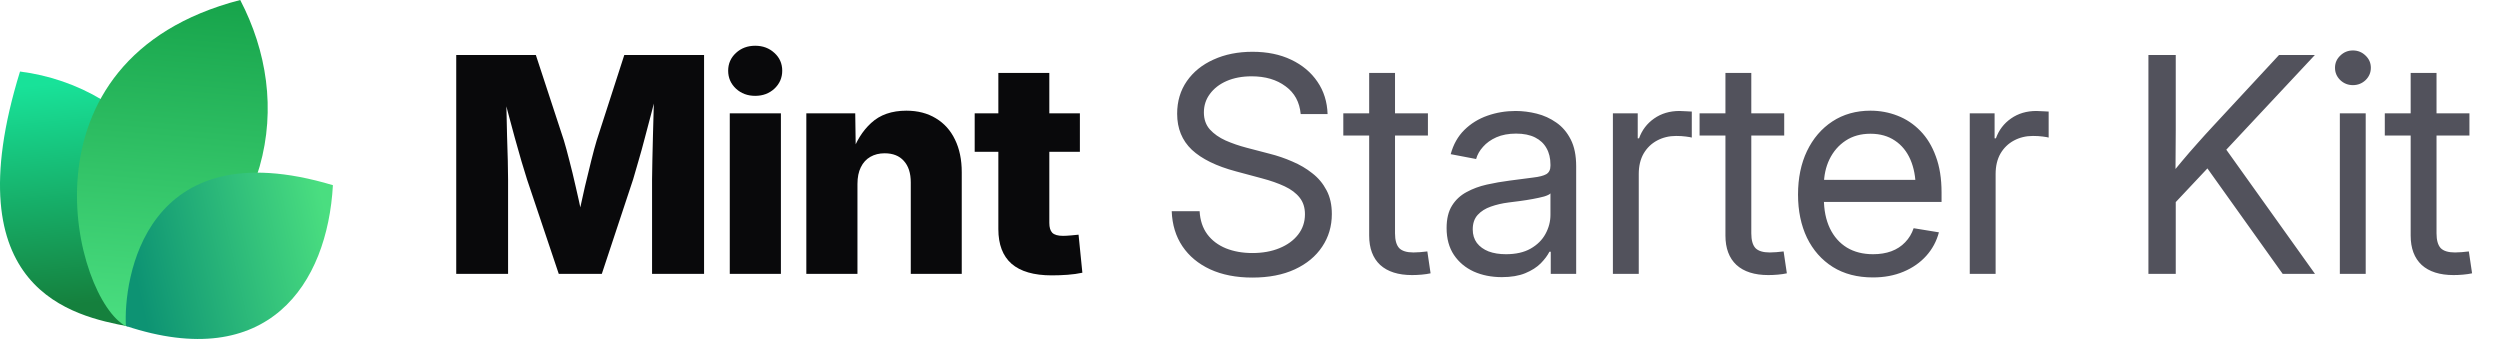
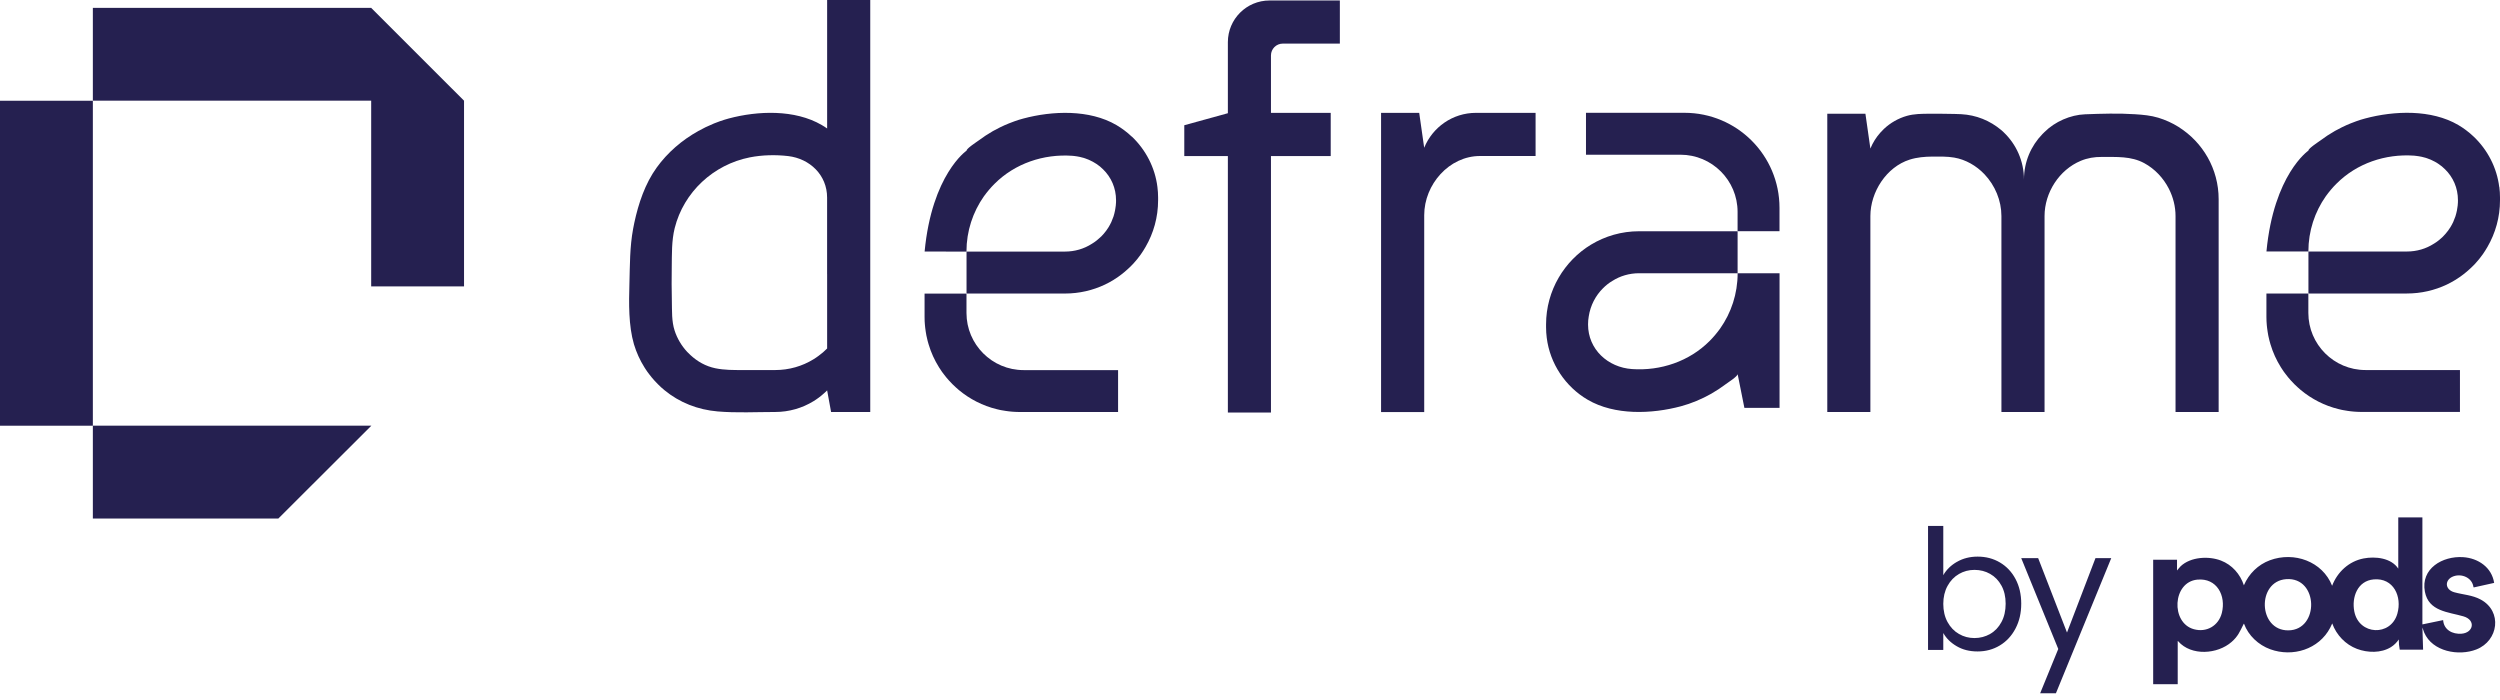
- <svg xmlns="http://www.w3.org/2000/svg" width="177" height="24" viewBox="0 0 177 24" fill="none">
-   <path d="M9.061 23.108C5.268 22.377 -3.391 20.627 1.417 5.064C9.634 6.099 16.973 14.064 9.061 23.108Z" fill="url(#paint0_linear_17557_2020)" />
-   <path d="M8.919 23.094C5.276 21.222 0.784 4.209 17.007 0C20.757 7.193 19.621 16.545 8.919 23.094Z" fill="url(#paint1_linear_17557_2020)" />
-   <path d="M8.914 23.079C8.735 19.882 10.159 9.085 23.57 13.111C23.181 20.123 18.984 26.418 8.914 23.079Z" fill="url(#paint2_linear_17557_2020)" />
-   <path d="M32.301 19.392V3.894H37.938L39.925 9.948C40.036 10.315 40.164 10.787 40.31 11.362C40.462 11.938 40.611 12.552 40.757 13.204C40.91 13.855 41.048 14.483 41.173 15.086C41.305 15.682 41.412 16.192 41.495 16.615H40.695C40.771 16.192 40.871 15.682 40.996 15.086C41.128 14.49 41.267 13.866 41.412 13.214C41.565 12.562 41.714 11.948 41.86 11.373C42.005 10.79 42.133 10.315 42.244 9.948L44.2 3.894H49.848V19.392H46.166V12.704C46.166 12.357 46.173 11.917 46.187 11.383C46.2 10.849 46.214 10.27 46.228 9.646C46.249 9.022 46.266 8.391 46.28 7.753C46.301 7.115 46.311 6.519 46.311 5.964H46.623C46.485 6.561 46.332 7.181 46.166 7.826C45.999 8.471 45.833 9.102 45.666 9.719C45.507 10.336 45.351 10.901 45.198 11.414C45.053 11.928 44.928 12.357 44.824 12.704L42.608 19.392H39.561L37.314 12.704C37.203 12.357 37.072 11.928 36.919 11.414C36.773 10.901 36.614 10.34 36.441 9.729C36.274 9.112 36.104 8.481 35.931 7.836C35.764 7.192 35.608 6.567 35.463 5.964H35.827C35.834 6.512 35.844 7.105 35.858 7.743C35.872 8.374 35.886 9.005 35.9 9.636C35.92 10.26 35.938 10.839 35.952 11.373C35.965 11.907 35.972 12.351 35.972 12.704V19.392H32.301ZM51.668 19.392V8.024H55.288V19.392H51.668ZM53.468 6.786C52.927 6.786 52.473 6.616 52.105 6.276C51.738 5.93 51.554 5.507 51.554 5.007C51.554 4.508 51.738 4.088 52.105 3.749C52.473 3.409 52.927 3.239 53.468 3.239C54.009 3.239 54.463 3.409 54.83 3.749C55.198 4.082 55.382 4.501 55.382 5.007C55.382 5.507 55.198 5.93 54.83 6.276C54.463 6.616 54.009 6.786 53.468 6.786ZM60.708 13.027V19.392H57.088V8.024H60.551L60.593 10.967H60.281C60.593 10.024 61.061 9.268 61.685 8.7C62.309 8.124 63.138 7.836 64.171 7.836C64.975 7.836 65.672 8.017 66.262 8.377C66.851 8.731 67.302 9.234 67.614 9.885C67.933 10.537 68.092 11.307 68.092 12.194V19.392H64.483V12.912C64.483 12.26 64.32 11.754 63.994 11.394C63.675 11.033 63.221 10.853 62.632 10.853C62.25 10.853 61.914 10.936 61.623 11.102C61.332 11.269 61.106 11.515 60.947 11.841C60.787 12.16 60.708 12.555 60.708 13.027ZM76.456 8.024V10.749H69.008V8.024H76.456ZM70.683 5.163H74.292V15.783C74.292 16.102 74.361 16.334 74.5 16.48C74.646 16.625 74.899 16.698 75.259 16.698C75.405 16.698 75.596 16.688 75.831 16.667C76.074 16.646 76.251 16.629 76.362 16.615L76.632 19.309C76.313 19.378 75.963 19.427 75.582 19.455C75.207 19.482 74.836 19.496 74.469 19.496C73.2 19.496 72.25 19.222 71.619 18.674C70.995 18.127 70.683 17.308 70.683 16.22V5.163Z" fill="#09090B" />
-   <path d="M88.667 19.652C87.523 19.652 86.528 19.458 85.682 19.07C84.843 18.681 84.188 18.137 83.716 17.437C83.245 16.736 82.992 15.908 82.957 14.951H84.933C84.968 15.596 85.148 16.14 85.474 16.584C85.8 17.021 86.24 17.354 86.795 17.582C87.35 17.804 87.974 17.915 88.667 17.915C89.388 17.915 90.026 17.801 90.581 17.572C91.143 17.343 91.583 17.024 91.902 16.615C92.228 16.199 92.391 15.717 92.391 15.169C92.391 14.698 92.266 14.306 92.017 13.994C91.767 13.675 91.413 13.408 90.956 13.193C90.498 12.978 89.954 12.787 89.323 12.621L87.502 12.132C86.123 11.765 85.082 11.255 84.382 10.603C83.689 9.944 83.342 9.095 83.342 8.055C83.342 7.174 83.571 6.404 84.028 5.746C84.486 5.087 85.117 4.577 85.921 4.217C86.726 3.849 87.645 3.666 88.678 3.666C89.718 3.666 90.63 3.853 91.413 4.227C92.204 4.602 92.824 5.122 93.275 5.787C93.726 6.446 93.965 7.209 93.993 8.076H92.089C92.013 7.23 91.656 6.574 91.018 6.11C90.387 5.638 89.586 5.403 88.615 5.403C87.95 5.403 87.36 5.513 86.847 5.735C86.341 5.957 85.946 6.262 85.661 6.651C85.377 7.032 85.235 7.469 85.235 7.961C85.235 8.447 85.377 8.849 85.661 9.168C85.946 9.48 86.317 9.74 86.774 9.948C87.232 10.149 87.724 10.319 88.251 10.457L89.884 10.884C90.439 11.023 90.977 11.206 91.496 11.435C92.023 11.657 92.495 11.934 92.911 12.267C93.334 12.593 93.67 12.995 93.92 13.474C94.17 13.945 94.294 14.504 94.294 15.149C94.294 16.015 94.066 16.788 93.608 17.468C93.157 18.148 92.512 18.681 91.673 19.07C90.834 19.458 89.832 19.652 88.667 19.652ZM101.097 8.024V9.594H95.106V8.024H101.097ZM96.937 5.163H98.767V16.521C98.767 17 98.865 17.347 99.059 17.562C99.26 17.77 99.6 17.874 100.078 17.874C100.21 17.874 100.366 17.867 100.546 17.853C100.733 17.832 100.903 17.815 101.056 17.801L101.285 19.351C101.097 19.392 100.886 19.423 100.65 19.444C100.414 19.465 100.189 19.475 99.974 19.475C98.996 19.475 98.244 19.236 97.717 18.758C97.197 18.272 96.937 17.579 96.937 16.677V5.163ZM106.33 19.621C105.595 19.621 104.932 19.489 104.343 19.226C103.754 18.955 103.285 18.564 102.939 18.05C102.592 17.53 102.419 16.896 102.419 16.147C102.419 15.495 102.547 14.965 102.804 14.556C103.06 14.146 103.403 13.828 103.833 13.599C104.263 13.363 104.742 13.186 105.269 13.068C105.796 12.95 106.333 12.857 106.881 12.787C107.574 12.69 108.132 12.617 108.555 12.569C108.978 12.52 109.287 12.441 109.481 12.33C109.675 12.212 109.772 12.014 109.772 11.737V11.654C109.772 11.203 109.679 10.815 109.492 10.489C109.311 10.163 109.041 9.91 108.68 9.729C108.32 9.549 107.872 9.459 107.338 9.459C106.805 9.459 106.34 9.546 105.945 9.719C105.556 9.892 105.241 10.118 104.998 10.395C104.755 10.665 104.593 10.953 104.509 11.258L102.71 10.915C102.897 10.222 103.22 9.65 103.677 9.199C104.135 8.748 104.679 8.412 105.31 8.19C105.941 7.968 106.607 7.857 107.307 7.857C107.8 7.857 108.295 7.92 108.795 8.044C109.301 8.169 109.765 8.381 110.188 8.679C110.611 8.97 110.951 9.369 111.208 9.875C111.464 10.374 111.593 11.005 111.593 11.768V19.392H109.793V17.822H109.7C109.568 18.085 109.363 18.359 109.086 18.643C108.809 18.921 108.444 19.153 107.994 19.34C107.543 19.527 106.988 19.621 106.33 19.621ZM106.621 17.998C107.321 17.998 107.904 17.867 108.368 17.603C108.84 17.333 109.19 16.986 109.419 16.563C109.654 16.133 109.772 15.682 109.772 15.211V13.692C109.703 13.769 109.554 13.841 109.325 13.911C109.096 13.973 108.829 14.032 108.524 14.088C108.226 14.143 107.921 14.192 107.609 14.233C107.304 14.275 107.033 14.309 106.798 14.337C106.354 14.393 105.938 14.49 105.549 14.628C105.168 14.76 104.86 14.954 104.624 15.211C104.388 15.467 104.27 15.811 104.27 16.241C104.27 16.615 104.367 16.934 104.561 17.198C104.762 17.461 105.04 17.662 105.393 17.801C105.747 17.933 106.156 17.998 106.621 17.998ZM114.193 19.392V8.024H115.951V9.792H116.045C116.253 9.209 116.61 8.741 117.116 8.388C117.622 8.034 118.219 7.857 118.905 7.857C119.058 7.857 119.217 7.864 119.384 7.878C119.55 7.885 119.682 7.892 119.779 7.899V9.74C119.716 9.719 119.578 9.695 119.363 9.667C119.155 9.639 118.922 9.625 118.666 9.625C118.174 9.625 117.726 9.733 117.324 9.948C116.922 10.163 116.603 10.471 116.367 10.874C116.138 11.276 116.024 11.758 116.024 12.319V19.392H114.193ZM126.322 8.024V9.594H120.33V8.024H126.322ZM122.161 5.163H123.992V16.521C123.992 17 124.089 17.347 124.283 17.562C124.484 17.77 124.824 17.874 125.302 17.874C125.434 17.874 125.59 17.867 125.77 17.853C125.958 17.832 126.127 17.815 126.28 17.801L126.509 19.351C126.322 19.392 126.11 19.423 125.874 19.444C125.639 19.465 125.413 19.475 125.198 19.475C124.221 19.475 123.468 19.236 122.941 18.758C122.421 18.272 122.161 17.579 122.161 16.677V5.163ZM132.604 19.642C131.502 19.642 130.555 19.396 129.765 18.903C128.974 18.404 128.364 17.714 127.934 16.834C127.511 15.946 127.3 14.927 127.3 13.775C127.3 12.611 127.511 11.584 127.934 10.697C128.364 9.802 128.964 9.102 129.734 8.596C130.51 8.089 131.408 7.836 132.428 7.836C133.1 7.836 133.738 7.954 134.341 8.19C134.952 8.426 135.489 8.783 135.954 9.261C136.425 9.74 136.793 10.343 137.056 11.071C137.327 11.792 137.462 12.645 137.462 13.63V14.296H128.433V12.735H136.463L135.631 13.297C135.631 12.541 135.506 11.876 135.257 11.3C135.007 10.725 134.643 10.277 134.165 9.958C133.686 9.632 133.107 9.469 132.428 9.469C131.748 9.469 131.162 9.632 130.67 9.958C130.177 10.284 129.796 10.725 129.526 11.279C129.262 11.827 129.13 12.441 129.13 13.12V14.046C129.13 14.864 129.273 15.572 129.557 16.168C129.841 16.757 130.243 17.211 130.763 17.53C131.283 17.842 131.901 17.998 132.615 17.998C133.093 17.998 133.523 17.929 133.905 17.79C134.293 17.645 134.619 17.433 134.882 17.156C135.153 16.879 135.354 16.546 135.486 16.157L137.275 16.449C137.108 17.08 136.81 17.634 136.38 18.113C135.95 18.591 135.413 18.966 134.768 19.236C134.123 19.507 133.402 19.642 132.604 19.642ZM139.459 19.392V8.024H141.217V9.792H141.311C141.519 9.209 141.876 8.741 142.382 8.388C142.888 8.034 143.485 7.857 144.171 7.857C144.324 7.857 144.483 7.864 144.649 7.878C144.816 7.885 144.948 7.892 145.045 7.899V9.74C144.982 9.719 144.844 9.695 144.629 9.667C144.421 9.639 144.188 9.625 143.932 9.625C143.439 9.625 142.992 9.733 142.59 9.948C142.188 10.163 141.869 10.471 141.633 10.874C141.404 11.276 141.29 11.758 141.29 12.319V19.392H139.459ZM153.429 14.961V12.715C153.783 12.257 154.136 11.82 154.49 11.404C154.844 10.981 155.204 10.565 155.572 10.156C155.939 9.74 156.314 9.327 156.695 8.918L161.355 3.894H163.893L157.277 10.967H157.184L153.429 14.961ZM152.108 19.392V3.894H154.043V9.241L154.022 12.559L154.043 13.505V19.392H152.108ZM161.615 19.392L155.967 11.477L157.173 9.969L163.903 19.392H161.615ZM165.661 19.392V8.024H167.492V19.392H165.661ZM166.587 6.027C166.24 6.027 165.942 5.909 165.692 5.673C165.443 5.43 165.318 5.139 165.318 4.799C165.318 4.459 165.443 4.172 165.692 3.936C165.942 3.693 166.24 3.572 166.587 3.572C166.934 3.572 167.232 3.693 167.482 3.936C167.731 4.172 167.856 4.459 167.856 4.799C167.856 5.139 167.731 5.43 167.482 5.673C167.232 5.909 166.934 6.027 166.587 6.027ZM174.836 8.024V9.594H168.844V8.024H174.836ZM170.675 5.163H172.506V16.521C172.506 17 172.603 17.347 172.797 17.562C172.998 17.77 173.338 17.874 173.816 17.874C173.948 17.874 174.104 17.867 174.284 17.853C174.472 17.832 174.641 17.815 174.794 17.801L175.023 19.351C174.836 19.392 174.624 19.423 174.388 19.444C174.153 19.465 173.927 19.475 173.712 19.475C172.735 19.475 171.982 19.236 171.455 18.758C170.935 18.272 170.675 17.579 170.675 16.677V5.163Z" fill="#52525C" />
-   <defs>
-     <linearGradient id="paint0_linear_17557_2020" x1="3.776" y1="5.916" x2="5.232" y2="21.559" gradientUnits="userSpaceOnUse">
-       <stop stop-color="#18E299" />
-       <stop offset="1" stop-color="#15803D" />
-     </linearGradient>
-     <linearGradient id="paint1_linear_17557_2020" x1="12.171" y1="-0.718" x2="10.19" y2="22.983" gradientUnits="userSpaceOnUse">
-       <stop stop-color="#16A34A" />
-       <stop offset="1" stop-color="#4ADE80" />
-     </linearGradient>
-     <linearGradient id="paint2_linear_17557_2020" x1="23.133" y1="15.353" x2="9.338" y2="18.52" gradientUnits="userSpaceOnUse">
-       <stop stop-color="#4ADE80" />
-       <stop offset="1" stop-color="#0D9373" />
-     </linearGradient>
-   </defs>
+ <svg xmlns="http://www.w3.org/2000/svg" width="150" height="42" viewBox="0 0 150 42" fill="none">
+   <path d="M5.571 6.045H0V25.543H5.571V6.045Z" fill="#252050" />
+   <path d="M22.282 0.473H5.571V6.042H22.271V17.184H27.842V6.042L22.282 0.484V0.473Z" fill="#252050" />
+   <path d="M16.7 31.112L22.282 25.541H5.571V31.112H16.7Z" fill="#252050" />
+   <path d="M145.344 31.041V37.464L146.588 37.206C146.63 37.793 147.151 38.066 147.696 38.022C148.405 37.966 148.569 37.204 147.807 36.981C146.898 36.716 145.717 36.687 145.494 35.504C145.23 34.112 146.553 33.351 147.782 33.429C148.686 33.487 149.507 34.039 149.649 34.974L148.428 35.245L148.407 35.222C148.332 34.666 147.711 34.399 147.213 34.577C146.669 34.772 146.671 35.376 147.263 35.537C147.8 35.685 148.34 35.7 148.844 35.974C150.155 36.683 149.911 38.445 148.584 38.966C147.526 39.383 145.944 39.095 145.455 37.96L145.344 37.651L145.386 38.981H143.984C143.944 38.779 143.925 38.572 143.927 38.366C143.8 38.554 143.648 38.708 143.454 38.829C142.863 39.195 142.054 39.172 141.419 38.933C140.731 38.675 140.181 38.097 139.934 37.406L139.807 37.673C139.127 38.96 137.563 39.445 136.217 38.956C135.508 38.699 134.902 38.135 134.64 37.422C134.619 37.422 134.619 37.443 134.611 37.456C134.388 37.897 134.286 38.173 133.896 38.516C133.046 39.26 131.481 39.372 130.696 38.483C130.688 38.474 130.696 38.456 130.663 38.464V41.052H129.19V33.585H130.621V34.229C130.7 34.147 130.758 34.05 130.842 33.972C131.442 33.41 132.515 33.349 133.256 33.633C133.921 33.887 134.413 34.445 134.633 35.118C134.931 34.425 135.483 33.879 136.192 33.616C137.64 33.079 139.348 33.678 139.927 35.147C140.242 34.318 140.938 33.675 141.819 33.506C142.519 33.372 143.473 33.472 143.896 34.118V31.043H145.34L145.344 31.041ZM137.173 34.749C135.4 34.876 135.481 37.835 137.298 37.822C139.173 37.808 139.121 34.61 137.173 34.749ZM142.423 34.764C141.448 34.85 141.09 35.833 141.259 36.691C141.538 38.112 143.444 38.202 143.84 36.825C144.136 35.799 143.615 34.658 142.423 34.764ZM131.837 34.778C130.344 34.922 130.235 37.368 131.629 37.752C132.398 37.966 133.115 37.543 133.31 36.779C133.575 35.739 133.011 34.664 131.837 34.778Z" fill="#252050" />
+   <path d="M117.422 33.709C117.784 33.501 118.197 33.397 118.658 33.397C119.155 33.397 119.601 33.514 119.997 33.749C120.393 33.983 120.705 34.314 120.931 34.739C121.158 35.164 121.274 35.658 121.274 36.222C121.274 36.785 121.16 37.274 120.931 37.71C120.703 38.147 120.389 38.485 119.991 38.726C119.593 38.966 119.149 39.087 118.658 39.087C118.168 39.087 117.764 38.983 117.407 38.776C117.047 38.568 116.778 38.303 116.597 37.981V38.997H115.682V31.555H116.597V34.51C116.785 34.181 117.06 33.914 117.422 33.707V33.709ZM120.087 35.137C119.92 34.83 119.693 34.595 119.408 34.434C119.124 34.272 118.81 34.193 118.468 34.193C118.126 34.193 117.822 34.276 117.537 34.439C117.253 34.605 117.024 34.841 116.853 35.153C116.682 35.464 116.597 35.826 116.597 36.233C116.597 36.641 116.682 37.012 116.853 37.324C117.024 37.635 117.251 37.874 117.537 38.037C117.822 38.203 118.132 38.283 118.468 38.283C118.805 38.283 119.124 38.201 119.408 38.037C119.693 37.874 119.92 37.635 120.087 37.324C120.255 37.012 120.339 36.645 120.339 36.222C120.339 35.799 120.255 35.445 120.087 35.135V35.137Z" fill="#252050" />
+   <path d="M126.675 33.488L123.356 41.594H122.41L123.496 38.938L121.273 33.486H122.289L124.02 37.952L125.729 33.486H126.675V33.488Z" fill="#252050" />
+   <path d="M85.451 8.864L85.153 6.773H82.864V24.725H85.453V12.912C85.453 11.062 86.953 9.36 88.803 9.36H92.135V6.771H88.558C87.153 6.771 85.953 7.637 85.453 8.862L85.451 8.864Z" fill="#252050" />
+   <path d="M76.172 0.029C74.791 0.029 73.672 1.149 73.672 2.529V6.793L71.057 7.514V9.362H73.672V24.75H76.258V9.362H79.843V6.773H76.258V3.325C76.258 2.933 76.576 2.616 76.968 2.616H80.391V0.029H76.172Z" fill="#252050" />
+   <path d="M101.067 6.768H95.159V9.283H100.828C102.721 9.283 104.255 10.821 104.255 12.71V13.873H106.77V12.471C106.77 9.321 104.219 6.768 101.067 6.768Z" fill="#252050" />
+   <path d="M95.466 14.675C94.662 15.162 93.991 15.848 93.517 16.665C93.039 17.49 92.764 18.446 92.764 19.467V19.634C92.764 19.846 92.777 20.056 92.804 20.265C92.996 21.809 93.921 23.204 95.264 23.986C96.879 24.93 99.098 24.846 100.852 24.377C101.487 24.207 102.1 23.948 102.673 23.625C102.975 23.452 103.267 23.259 103.546 23.05C103.66 22.965 104.258 22.584 104.258 22.446L104.663 24.471H106.773V16.394H104.258C104.258 17.629 103.871 18.771 103.211 19.709C103.015 19.979 102.806 20.231 102.573 20.463C101.352 21.684 99.637 22.263 97.921 22.144C96.475 22.044 95.283 20.965 95.283 19.467C95.283 19.3 95.296 19.138 95.325 18.981C95.425 18.327 95.733 17.74 96.179 17.296C96.346 17.129 96.533 16.977 96.733 16.861C97.2 16.561 97.754 16.394 98.35 16.394H104.256V13.875H98.35C97.294 13.875 96.308 14.167 95.464 14.677L95.466 14.675Z" fill="#252050" />
+   <path d="M55.474 19.013C55.474 19.1 55.476 19.184 55.479 19.271C55.481 19.329 55.483 19.388 55.491 19.446C55.493 19.483 55.495 19.519 55.501 19.556C55.502 19.598 55.506 19.638 55.514 19.681C55.52 19.74 55.528 19.8 55.539 19.859C55.539 19.875 55.541 19.888 55.545 19.902C55.554 19.977 55.568 20.054 55.583 20.127C55.587 20.15 55.593 20.169 55.597 20.188C55.612 20.273 55.633 20.356 55.654 20.438C55.672 20.511 55.693 20.584 55.716 20.659C55.862 21.152 56.074 21.613 56.341 22.04C56.368 22.082 56.395 22.123 56.424 22.165C56.485 22.265 56.556 22.363 56.631 22.457C56.677 22.523 56.727 22.584 56.777 22.644C56.829 22.709 56.881 22.771 56.939 22.831C57.004 22.905 57.072 22.977 57.145 23.048C57.208 23.113 57.276 23.175 57.343 23.236C57.404 23.292 57.468 23.348 57.531 23.402C58.181 23.942 58.954 24.344 59.802 24.55C59.864 24.567 59.925 24.58 59.987 24.594C60.016 24.6 60.047 24.607 60.075 24.611C60.145 24.625 60.216 24.638 60.287 24.646C60.3 24.65 60.316 24.654 60.331 24.654C60.389 24.665 60.449 24.671 60.51 24.678C60.552 24.686 60.593 24.69 60.635 24.692C60.672 24.696 60.706 24.698 60.745 24.702C60.802 24.707 60.862 24.711 60.92 24.713C61.004 24.717 61.091 24.721 61.177 24.721H67.085V22.206H61.416C59.523 22.206 57.989 20.667 57.989 18.779V17.615H55.474V19.017V19.013Z" fill="#252050" />
+   <path d="M67.907 8.199C67.769 8.066 67.621 7.941 67.467 7.826C67.313 7.709 67.151 7.601 66.984 7.503C65.369 6.559 63.149 6.643 61.396 7.113C61.217 7.159 61.042 7.215 60.867 7.278C60.751 7.32 60.636 7.363 60.523 7.409C60.351 7.478 60.182 7.553 60.015 7.636H60.013C59.867 7.707 59.719 7.786 59.576 7.865C59.275 8.038 58.982 8.23 58.703 8.44C58.648 8.482 58.471 8.597 58.305 8.722C58.286 8.738 58.265 8.753 58.246 8.768C58.205 8.799 58.167 8.828 58.134 8.859C58.117 8.874 58.102 8.89 58.088 8.903C58.073 8.916 58.059 8.93 58.048 8.943C58.013 8.984 57.992 9.016 57.992 9.041C57.992 9.041 55.915 10.464 55.477 15.093L57.992 15.095V17.612H63.898C64.755 17.612 65.567 17.42 66.294 17.076C66.463 16.995 66.624 16.909 66.784 16.812C66.884 16.751 66.984 16.687 67.08 16.618C67.367 16.416 67.636 16.189 67.882 15.939C67.922 15.897 67.965 15.855 68.005 15.812C68.084 15.726 68.159 15.637 68.234 15.547C68.307 15.453 68.378 15.361 68.447 15.266C68.547 15.122 68.644 14.972 68.732 14.818C69.211 13.993 69.486 13.037 69.486 12.016V11.849C69.486 11.637 69.472 11.428 69.445 11.218C69.303 10.061 68.747 8.988 67.909 8.193L67.907 8.199ZM66.065 14.193L66.024 14.234C65.963 14.293 65.897 14.349 65.83 14.403C65.807 14.422 65.784 14.439 65.763 14.457C65.695 14.511 65.624 14.557 65.553 14.601C65.54 14.611 65.524 14.618 65.511 14.628C65.044 14.928 64.49 15.095 63.894 15.095H57.988C57.988 13.861 58.375 12.718 59.034 11.78C59.23 11.511 59.438 11.261 59.673 11.028C60.894 9.807 62.611 9.228 64.326 9.347C64.367 9.349 64.409 9.355 64.449 9.359C64.505 9.363 64.561 9.37 64.617 9.382C64.732 9.399 64.846 9.426 64.955 9.457C64.978 9.461 64.999 9.468 65.022 9.474C65.051 9.484 65.08 9.491 65.109 9.503C65.178 9.526 65.248 9.551 65.313 9.58C65.338 9.589 65.361 9.599 65.384 9.613C65.451 9.641 65.515 9.672 65.578 9.709C65.653 9.749 65.728 9.793 65.796 9.841C65.938 9.936 66.069 10.041 66.186 10.161C66.667 10.63 66.963 11.274 66.963 12.022C66.963 12.064 66.963 12.107 66.961 12.149C66.957 12.209 66.951 12.272 66.947 12.332C66.942 12.391 66.932 12.449 66.921 12.511C66.913 12.551 66.907 12.593 66.901 12.634C66.876 12.757 66.846 12.874 66.811 12.988C66.77 13.103 66.726 13.216 66.678 13.326C66.626 13.435 66.57 13.539 66.509 13.639C66.424 13.776 66.33 13.905 66.228 14.022C66.176 14.082 66.124 14.139 66.069 14.195L66.065 14.193Z" fill="#252050" />
+   <path d="M135.985 19.009C135.985 19.096 135.987 19.18 135.991 19.267C135.993 19.325 135.995 19.384 136.003 19.442C136.005 19.479 136.006 19.515 136.012 19.552C136.014 19.594 136.018 19.634 136.026 19.677C136.031 19.736 136.039 19.796 136.051 19.855C136.051 19.871 136.053 19.884 136.057 19.898C136.066 19.973 136.08 20.05 136.095 20.123C136.099 20.146 136.105 20.165 136.108 20.184C136.124 20.269 136.145 20.352 136.166 20.434C136.183 20.507 136.205 20.581 136.228 20.655C136.374 21.148 136.585 21.609 136.853 22.036C136.88 22.078 136.906 22.119 136.935 22.161C136.997 22.261 137.068 22.359 137.143 22.453C137.189 22.519 137.239 22.58 137.289 22.64C137.341 22.705 137.393 22.767 137.451 22.827C137.516 22.902 137.583 22.973 137.656 23.044C137.72 23.109 137.787 23.171 137.855 23.232C137.916 23.288 137.98 23.344 138.043 23.398C138.693 23.938 139.466 24.34 140.314 24.546C140.376 24.563 140.437 24.576 140.499 24.59C140.528 24.596 140.558 24.603 140.587 24.607C140.656 24.621 140.728 24.634 140.799 24.642C140.812 24.646 140.828 24.65 140.843 24.65C140.901 24.661 140.96 24.667 141.022 24.675C141.064 24.682 141.104 24.686 141.147 24.688C141.183 24.692 141.218 24.694 141.256 24.698C141.314 24.703 141.374 24.707 141.431 24.709C141.516 24.713 141.603 24.717 141.689 24.717H147.597V22.202H141.927C140.035 22.202 138.501 20.663 138.501 18.775V17.611H135.985V19.013V19.009Z" fill="#252050" />
+   <path d="M149.954 11.22C149.812 10.062 149.256 8.989 148.418 8.195C148.279 8.063 148.131 7.938 147.977 7.822C147.824 7.705 147.662 7.597 147.495 7.499C145.879 6.555 143.66 6.64 141.906 7.109C141.728 7.155 141.553 7.211 141.378 7.274C141.262 7.314 141.147 7.359 141.033 7.405C140.862 7.474 140.693 7.549 140.526 7.632H140.524C140.378 7.703 140.229 7.782 140.087 7.861C139.785 8.034 139.493 8.226 139.214 8.436C139.158 8.478 138.981 8.593 138.816 8.718C138.797 8.734 138.776 8.749 138.756 8.764C138.716 8.795 138.678 8.824 138.645 8.855C138.628 8.87 138.612 8.886 138.599 8.899C138.583 8.913 138.57 8.926 138.558 8.939C138.522 8.98 138.503 9.013 138.503 9.038C138.503 9.038 136.426 10.461 135.987 15.089H138.503C138.503 13.855 138.889 12.712 139.549 11.774C139.745 11.505 139.951 11.255 140.187 11.022C141.408 9.797 143.124 9.22 144.839 9.339C144.881 9.341 144.922 9.345 144.964 9.353C145.02 9.357 145.076 9.364 145.131 9.376C145.247 9.393 145.358 9.418 145.47 9.451C145.493 9.455 145.514 9.463 145.537 9.468C145.566 9.478 145.595 9.486 145.624 9.497C145.693 9.52 145.762 9.545 145.827 9.574C145.852 9.584 145.876 9.593 145.899 9.607C145.966 9.636 146.029 9.666 146.093 9.703C146.168 9.743 146.243 9.787 146.31 9.836C146.452 9.93 146.583 10.036 146.7 10.155C147.181 10.624 147.477 11.268 147.477 12.016C147.477 12.059 147.477 12.101 147.475 12.143C147.472 12.203 147.466 12.266 147.462 12.326C147.456 12.386 147.447 12.443 147.435 12.505C147.427 12.545 147.422 12.587 147.416 12.628C147.391 12.751 147.36 12.868 147.325 12.982C147.285 13.097 147.241 13.21 147.193 13.32C147.141 13.43 147.085 13.534 147.024 13.634C146.939 13.77 146.845 13.899 146.743 14.016C146.691 14.076 146.639 14.133 146.583 14.189L146.543 14.23C146.481 14.289 146.416 14.345 146.349 14.399C146.325 14.418 146.302 14.435 146.281 14.453C146.214 14.507 146.143 14.553 146.072 14.597C146.058 14.607 146.043 14.614 146.029 14.624C145.562 14.924 145.008 15.091 144.412 15.091H138.506V17.61H144.412C145.27 17.61 146.081 17.418 146.808 17.074C146.977 16.993 147.139 16.905 147.299 16.808C147.399 16.749 147.497 16.683 147.595 16.616C147.881 16.414 148.15 16.187 148.397 15.937C148.437 15.895 148.479 15.853 148.52 15.81C148.599 15.724 148.674 15.635 148.749 15.545C148.822 15.451 148.893 15.358 148.962 15.264C149.062 15.12 149.158 14.97 149.247 14.816C149.725 13.991 150 13.036 150 12.014V11.847C150 11.636 149.987 11.426 149.96 11.216L149.954 11.22Z" fill="#252050" />
+   <path d="M130.721 7.62C130.34 7.381 129.928 7.195 129.5 7.064C129.044 6.926 128.579 6.885 128.102 6.854C127.104 6.789 126.102 6.82 125.102 6.858C124.227 6.891 123.294 7.299 122.673 7.92C122.631 7.958 122.59 7.999 122.55 8.041C121.861 8.749 121.438 9.712 121.438 10.777C121.438 9.662 120.973 8.654 120.225 7.941C120.181 7.897 120.136 7.854 120.088 7.814C119.394 7.231 118.575 6.901 117.669 6.851C117.538 6.843 117.41 6.839 117.279 6.837C116.769 6.826 116.258 6.822 115.746 6.824C115.294 6.828 114.854 6.828 114.415 6.951C113.902 7.097 113.429 7.366 113.04 7.731C112.965 7.801 112.894 7.874 112.827 7.951C112.575 8.231 112.369 8.558 112.223 8.914L111.925 6.824H109.637V24.721H112.223V12.962C112.223 11.525 113.179 10.022 114.581 9.577C115.021 9.437 115.487 9.399 115.946 9.395C116.369 9.393 116.829 9.383 117.246 9.454C117.942 9.572 118.581 9.945 119.065 10.452C119.704 11.124 120.085 12.035 120.085 12.962V15.166C120.085 15.166 120.085 24.721 120.086 24.721H122.673V12.962C122.673 11.562 123.546 10.191 124.846 9.649C125.252 9.479 125.669 9.412 126.104 9.416C126.982 9.424 127.857 9.356 128.655 9.789C129.29 10.133 129.805 10.683 130.132 11.325C130.39 11.831 130.532 12.395 130.532 12.962V24.721H133.119V11.954C133.119 10.126 132.159 8.524 130.717 7.62H130.721Z" fill="#252050" />
+   <path d="M49.628 7.709C49.524 7.634 49.417 7.567 49.305 7.502C47.69 6.558 45.471 6.642 43.717 7.111C43.538 7.159 43.363 7.215 43.186 7.277C43.071 7.317 42.955 7.361 42.842 7.407C42.671 7.477 42.502 7.552 42.332 7.634C42.186 7.706 42.038 7.784 41.896 7.863C40.921 8.404 40.053 9.15 39.4 10.056C38.703 11.021 38.307 12.211 38.059 13.365C38.034 13.484 38.009 13.604 37.988 13.725C37.784 14.817 37.796 15.913 37.765 17.017C37.732 18.19 37.707 19.526 38.038 20.659C38.186 21.151 38.398 21.615 38.665 22.04C38.692 22.082 38.717 22.122 38.746 22.165C38.809 22.265 38.88 22.363 38.953 22.455C39 22.52 39.05 22.582 39.1 22.642C39.152 22.707 39.205 22.769 39.263 22.83C39.328 22.905 39.396 22.976 39.469 23.047C39.532 23.113 39.6 23.174 39.665 23.236C39.728 23.292 39.79 23.347 39.855 23.401C40.773 24.159 41.873 24.584 43.057 24.686C44.2 24.784 45.365 24.719 46.509 24.719C47.347 24.719 48.134 24.484 48.803 24.076C48.909 24.011 49.013 23.942 49.113 23.867C49.215 23.792 49.313 23.715 49.407 23.628C49.484 23.565 49.557 23.495 49.628 23.422L49.865 24.719H52.215V0H49.628V7.709ZM49.628 16.45V20.909C49.469 21.071 49.296 21.219 49.113 21.351C49.013 21.426 48.909 21.497 48.803 21.561C48.134 21.971 47.347 22.203 46.509 22.203H44.58C44.025 22.203 43.463 22.209 42.915 22.094C42.342 21.973 41.853 21.698 41.423 21.301C41.355 21.24 41.29 21.174 41.228 21.109C40.892 20.747 40.634 20.313 40.48 19.844C40.292 19.271 40.325 18.653 40.311 18.055C40.296 17.38 40.294 16.703 40.305 16.026C40.317 15.246 40.292 14.448 40.482 13.686C41.023 11.527 42.803 9.875 44.988 9.442C45.728 9.296 46.542 9.277 47.292 9.365C48.59 9.519 49.626 10.502 49.626 11.852V16.446L49.628 16.45Z" fill="#252050" />
</svg>
